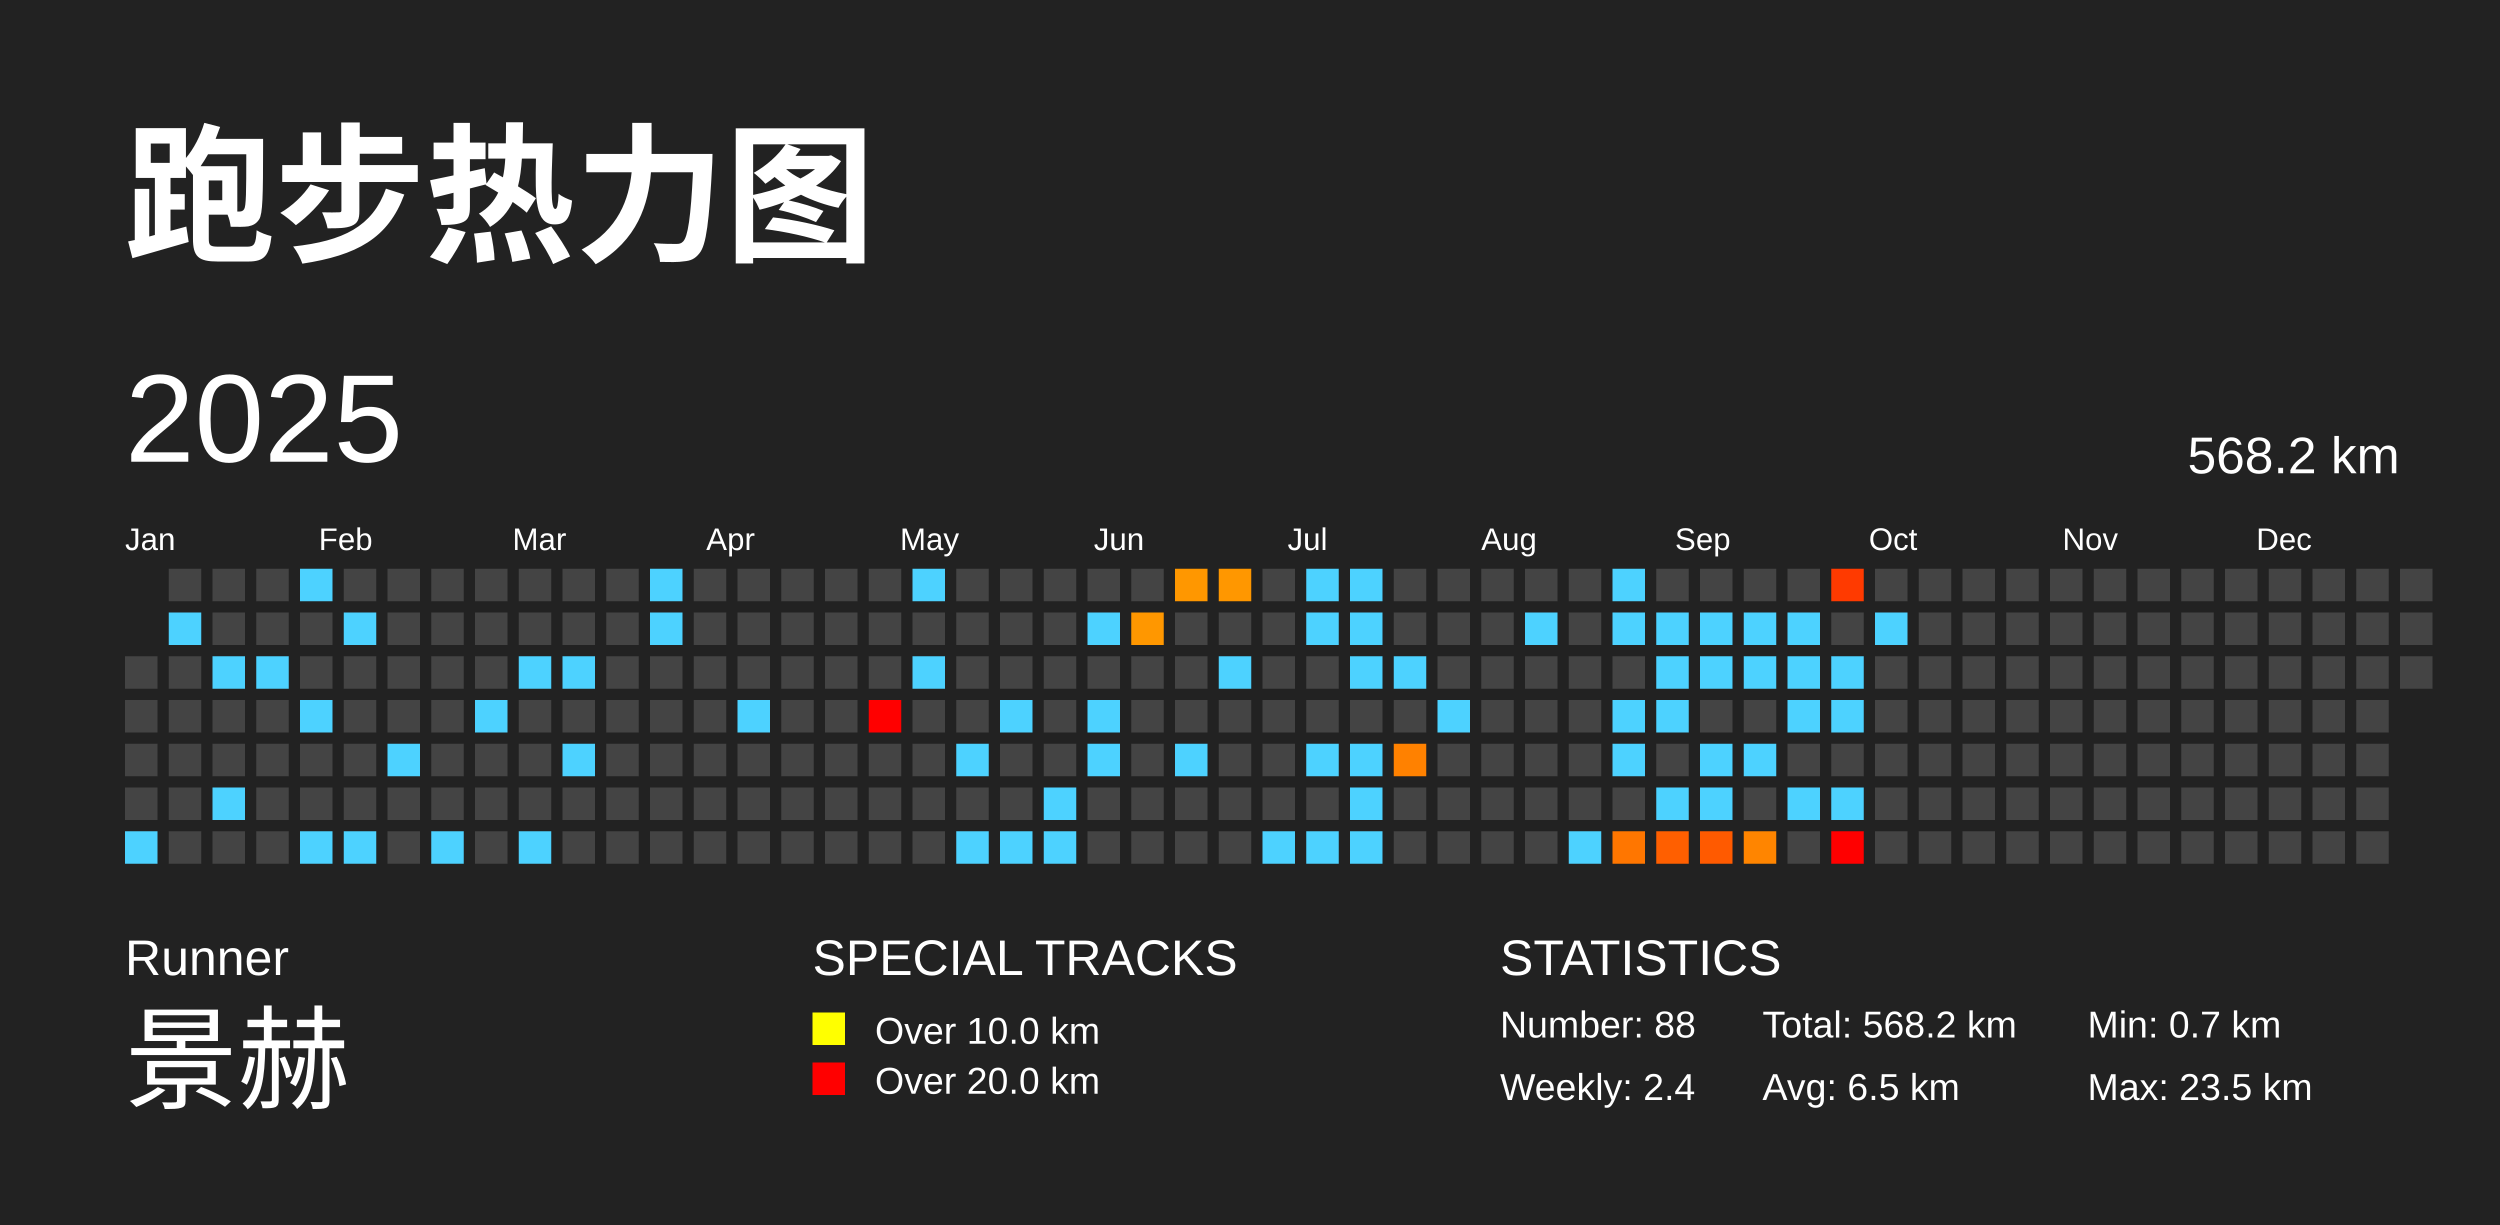
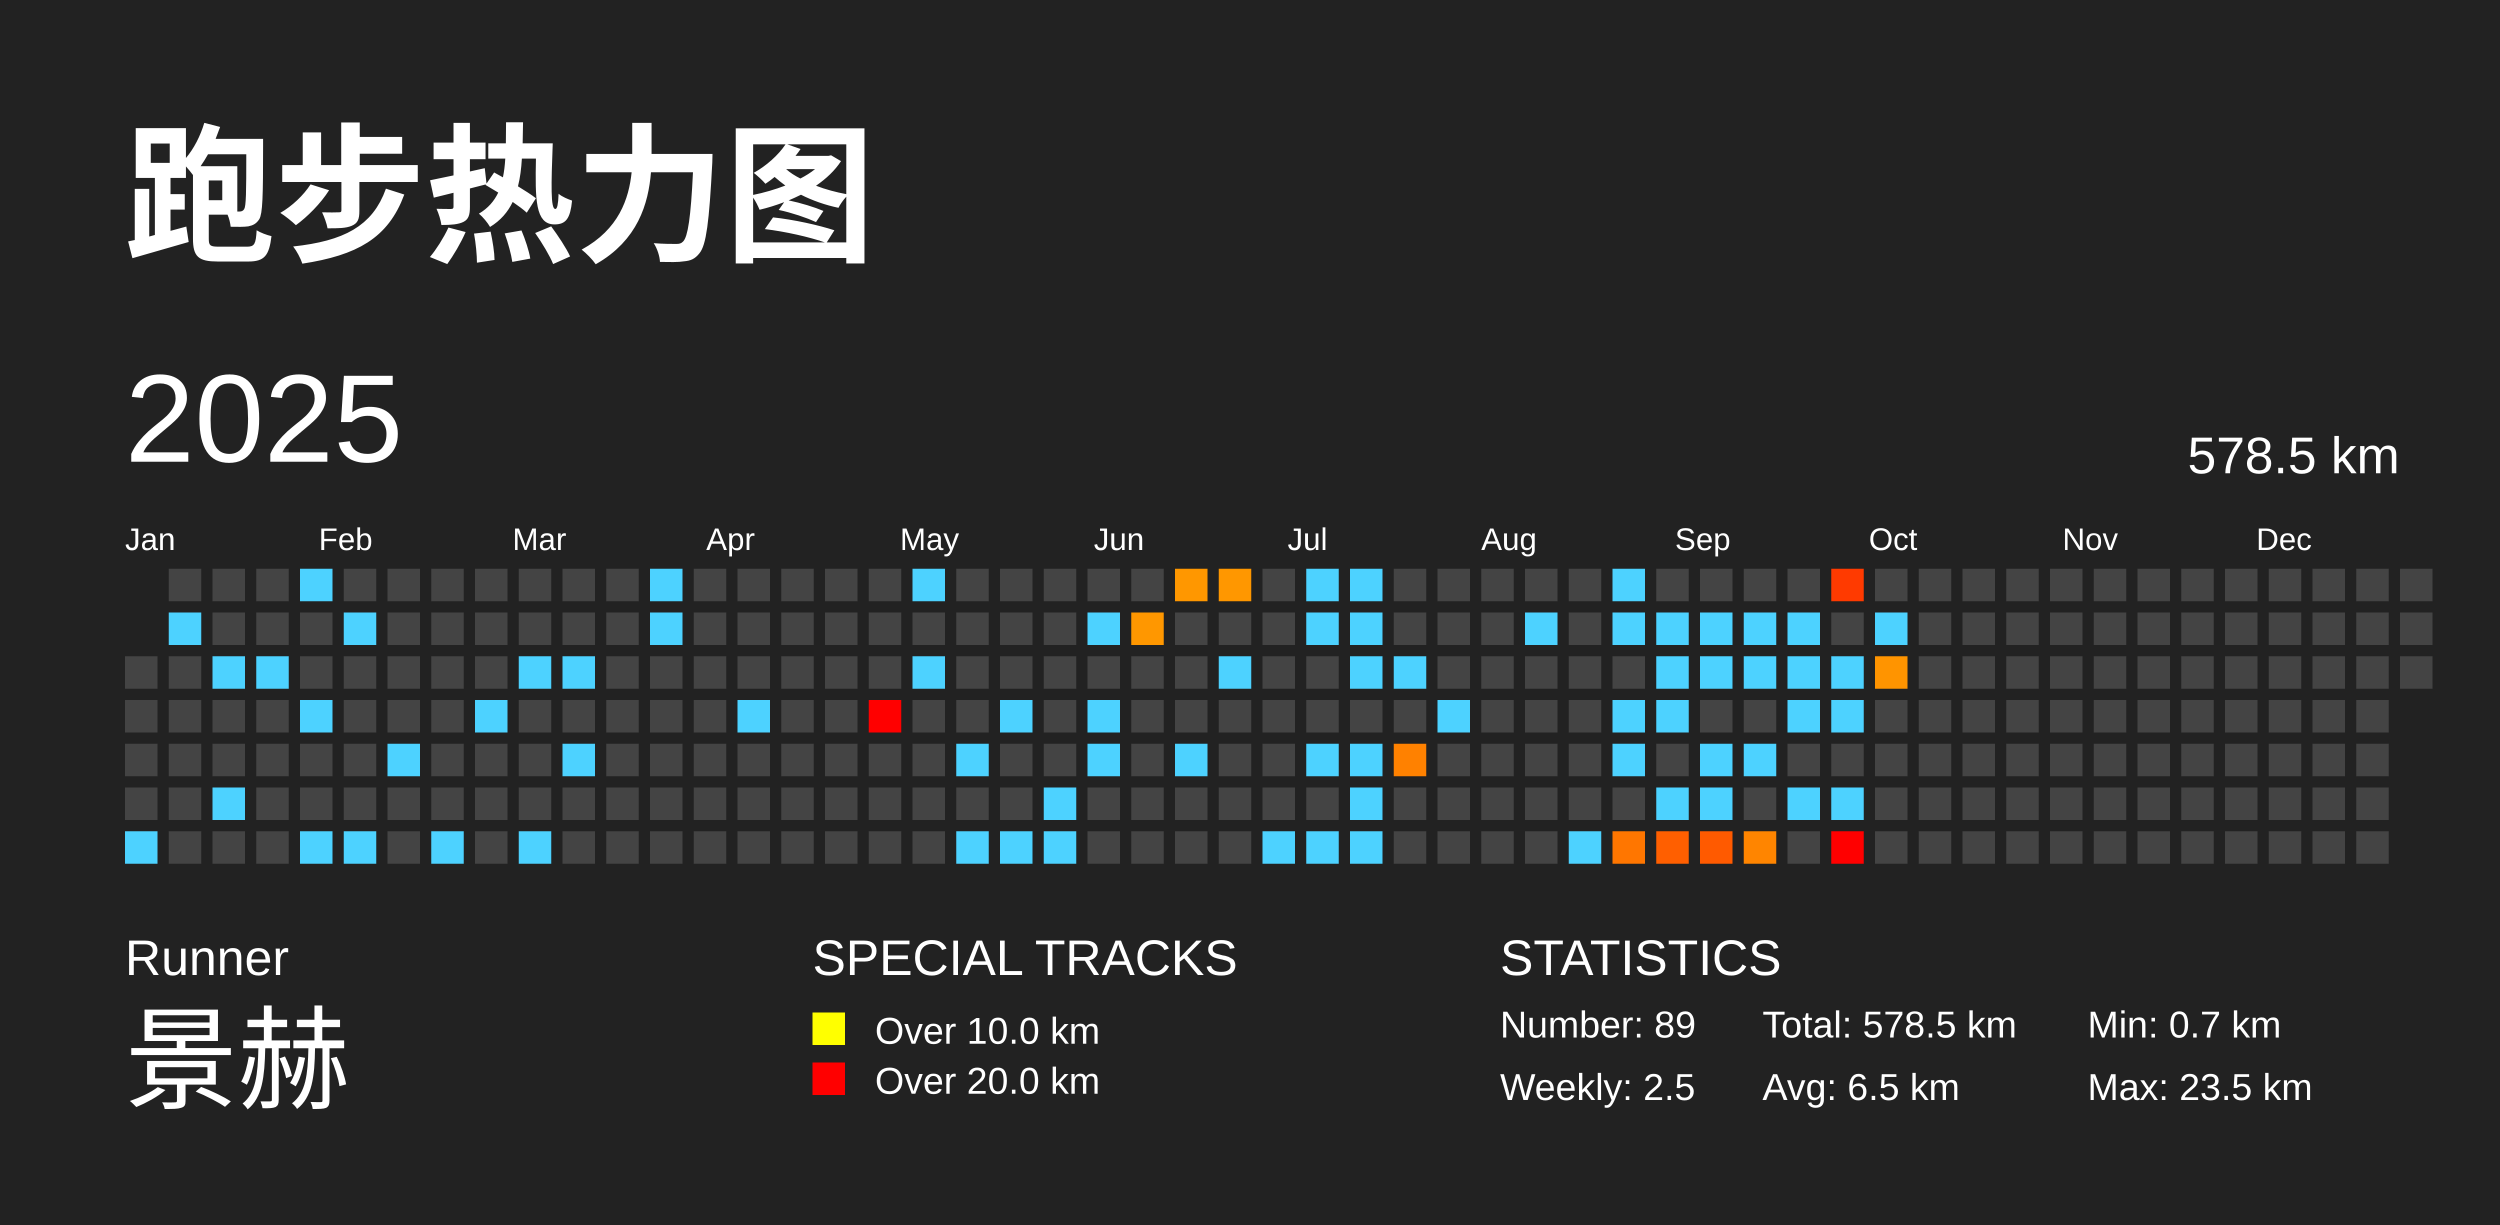
<svg xmlns="http://www.w3.org/2000/svg" baseProfile="full" height="98mm" version="1.1" viewBox="0,0,200,98" width="200mm">
  <defs />
  <rect fill="#222222" height="98" width="200" x="0" y="0" />
  <text fill="#FFFFFF" style="font-size:12px; font-family:Arial; font-weight:bold;" x="10" y="20">跑步热力图</text>
  <text fill="#FFFFFF" style="font-size:4px; font-family:Arial" x="10" y="78">Runner</text>
  <text fill="#FFFFFF" style="font-size:9px; font-family:Arial" x="10" y="88">景赫</text>
  <text fill="#FFFFFF" style="font-size:4px; font-family:Arial" x="65" y="78">SPECIAL TRACKS</text>
  <rect fill="yellow" height="2.6" width="2.6" x="65" y="81" />
  <text fill="#FFFFFF" style="font-size:3px; font-family:Arial" x="70" y="83.5">Over 10.0 km</text>
  <rect fill="red" height="2.6" width="2.6" x="65" y="85" />
  <text fill="#FFFFFF" style="font-size:3px; font-family:Arial" x="70" y="87.5">Over 20.0 km</text>
  <text fill="#FFFFFF" style="font-size:4px; font-family:Arial" x="120" y="78">STATISTICS</text>
-   <text fill="#FFFFFF" style="font-size:3px; font-family:Arial" x="120" y="83">Number: 88</text>
-   <text fill="#FFFFFF" style="font-size:3px; font-family:Arial" x="120" y="88">Weekly: 2.4</text>
-   <text fill="#FFFFFF" style="font-size:3px; font-family:Arial" x="141" y="83">Total: 568.2 km</text>
+   <text fill="#FFFFFF" style="font-size:3px; font-family:Arial" x="120" y="83">Number: 89</text>
+   <text fill="#FFFFFF" style="font-size:3px; font-family:Arial" x="120" y="88">Weekly: 2.5</text>
+   <text fill="#FFFFFF" style="font-size:3px; font-family:Arial" x="141" y="83">Total: 578.5 km</text>
  <text fill="#FFFFFF" style="font-size:3px; font-family:Arial" x="141" y="88">Avg: 6.5 km</text>
  <text fill="#FFFFFF" style="font-size:3px; font-family:Arial" x="167" y="83">Min: 0.7 km</text>
  <text fill="#FFFFFF" style="font-size:3px; font-family:Arial" x="167" y="88">Max: 23.5 km</text>
  <text dominant-baseline="hanging" fill="#FFFFFF" style="font-size:10.0px; font-family:Arial;" x="10" y="30">2025</text>
-   <text dominant-baseline="hanging" fill="#FFFFFF" style="font-size:4.125px; font-family:Arial;" x="175" y="35">568.2 km</text>
+   <text dominant-baseline="hanging" fill="#FFFFFF" style="font-size:4.125px; font-family:Arial;" x="175" y="35">578.5 km</text>
  <text fill="#FFFFFF" style="font-size:2.5px; font-family:Arial" x="10.0" y="44">Jan</text>
  <text fill="#FFFFFF" style="font-size:2.5px; font-family:Arial" x="25.5" y="44">Feb</text>
  <text fill="#FFFFFF" style="font-size:2.5px; font-family:Arial" x="41.0" y="44">Mar</text>
  <text fill="#FFFFFF" style="font-size:2.5px; font-family:Arial" x="56.5" y="44">Apr</text>
  <text fill="#FFFFFF" style="font-size:2.5px; font-family:Arial" x="72.0" y="44">May</text>
  <text fill="#FFFFFF" style="font-size:2.5px; font-family:Arial" x="87.5" y="44">Jun</text>
  <text fill="#FFFFFF" style="font-size:2.5px; font-family:Arial" x="103.0" y="44">Jul</text>
  <text fill="#FFFFFF" style="font-size:2.5px; font-family:Arial" x="118.5" y="44">Aug</text>
  <text fill="#FFFFFF" style="font-size:2.5px; font-family:Arial" x="134.0" y="44">Sep</text>
  <text fill="#FFFFFF" style="font-size:2.5px; font-family:Arial" x="149.5" y="44">Oct</text>
  <text fill="#FFFFFF" style="font-size:2.5px; font-family:Arial" x="165.0" y="44">Nov</text>
  <text fill="#FFFFFF" style="font-size:2.5px; font-family:Arial" x="180.5" y="44">Dec</text>
  <rect fill="#444444" height="2.6" width="2.6" x="10.0" y="52.5" />
  <rect fill="#444444" height="2.6" width="2.6" x="10.0" y="56.0" />
  <rect fill="#444444" height="2.6" width="2.6" x="10.0" y="59.5" />
  <rect fill="#444444" height="2.6" width="2.6" x="10.0" y="63.0" />
  <rect fill="#4dd2ff" height="2.6" width="2.6" x="10.0" y="66.5" />
  <rect fill="#444444" height="2.6" width="2.6" x="13.5" y="45.5" />
  <rect fill="#4dd2ff" height="2.6" width="2.6" x="13.5" y="49.0" />
  <rect fill="#444444" height="2.6" width="2.6" x="13.5" y="52.5" />
  <rect fill="#444444" height="2.6" width="2.6" x="13.5" y="56.0" />
  <rect fill="#444444" height="2.6" width="2.6" x="13.5" y="59.5" />
  <rect fill="#444444" height="2.6" width="2.6" x="13.5" y="63.0" />
  <rect fill="#444444" height="2.6" width="2.6" x="13.5" y="66.5" />
  <rect fill="#444444" height="2.6" width="2.6" x="17.0" y="45.5" />
  <rect fill="#444444" height="2.6" width="2.6" x="17.0" y="49.0" />
  <rect fill="#4dd2ff" height="2.6" width="2.6" x="17.0" y="52.5" />
  <rect fill="#444444" height="2.6" width="2.6" x="17.0" y="56.0" />
  <rect fill="#444444" height="2.6" width="2.6" x="17.0" y="59.5" />
  <rect fill="#4dd2ff" height="2.6" width="2.6" x="17.0" y="63.0" />
  <rect fill="#444444" height="2.6" width="2.6" x="17.0" y="66.5" />
  <rect fill="#444444" height="2.6" width="2.6" x="20.5" y="45.5" />
  <rect fill="#444444" height="2.6" width="2.6" x="20.5" y="49.0" />
  <rect fill="#4dd2ff" height="2.6" width="2.6" x="20.5" y="52.5" />
  <rect fill="#444444" height="2.6" width="2.6" x="20.5" y="56.0" />
  <rect fill="#444444" height="2.6" width="2.6" x="20.5" y="59.5" />
  <rect fill="#444444" height="2.6" width="2.6" x="20.5" y="63.0" />
  <rect fill="#444444" height="2.6" width="2.6" x="20.5" y="66.5" />
  <rect fill="#4dd2ff" height="2.6" width="2.6" x="24.0" y="45.5" />
  <rect fill="#444444" height="2.6" width="2.6" x="24.0" y="49.0" />
  <rect fill="#444444" height="2.6" width="2.6" x="24.0" y="52.5" />
  <rect fill="#4dd2ff" height="2.6" width="2.6" x="24.0" y="56.0" />
  <rect fill="#444444" height="2.6" width="2.6" x="24.0" y="59.5" />
  <rect fill="#444444" height="2.6" width="2.6" x="24.0" y="63.0" />
  <rect fill="#4dd2ff" height="2.6" width="2.6" x="24.0" y="66.5" />
  <rect fill="#444444" height="2.6" width="2.6" x="27.5" y="45.5" />
  <rect fill="#4dd2ff" height="2.6" width="2.6" x="27.5" y="49.0" />
  <rect fill="#444444" height="2.6" width="2.6" x="27.5" y="52.5" />
  <rect fill="#444444" height="2.6" width="2.6" x="27.5" y="56.0" />
  <rect fill="#444444" height="2.6" width="2.6" x="27.5" y="59.5" />
  <rect fill="#444444" height="2.6" width="2.6" x="27.5" y="63.0" />
  <rect fill="#4dd2ff" height="2.6" width="2.6" x="27.5" y="66.5" />
  <rect fill="#444444" height="2.6" width="2.6" x="31.0" y="45.5" />
  <rect fill="#444444" height="2.6" width="2.6" x="31.0" y="49.0" />
  <rect fill="#444444" height="2.6" width="2.6" x="31.0" y="52.5" />
  <rect fill="#444444" height="2.6" width="2.6" x="31.0" y="56.0" />
  <rect fill="#4dd2ff" height="2.6" width="2.6" x="31.0" y="59.5" />
  <rect fill="#444444" height="2.6" width="2.6" x="31.0" y="63.0" />
  <rect fill="#444444" height="2.6" width="2.6" x="31.0" y="66.5" />
  <rect fill="#444444" height="2.6" width="2.6" x="34.5" y="45.5" />
  <rect fill="#444444" height="2.6" width="2.6" x="34.5" y="49.0" />
  <rect fill="#444444" height="2.6" width="2.6" x="34.5" y="52.5" />
  <rect fill="#444444" height="2.6" width="2.6" x="34.5" y="56.0" />
  <rect fill="#444444" height="2.6" width="2.6" x="34.5" y="59.5" />
  <rect fill="#444444" height="2.6" width="2.6" x="34.5" y="63.0" />
  <rect fill="#4dd2ff" height="2.6" width="2.6" x="34.5" y="66.5" />
  <rect fill="#444444" height="2.6" width="2.6" x="38.0" y="45.5" />
  <rect fill="#444444" height="2.6" width="2.6" x="38.0" y="49.0" />
  <rect fill="#444444" height="2.6" width="2.6" x="38.0" y="52.5" />
  <rect fill="#4dd2ff" height="2.6" width="2.6" x="38.0" y="56.0" />
  <rect fill="#444444" height="2.6" width="2.6" x="38.0" y="59.5" />
  <rect fill="#444444" height="2.6" width="2.6" x="38.0" y="63.0" />
  <rect fill="#444444" height="2.6" width="2.6" x="38.0" y="66.5" />
  <rect fill="#444444" height="2.6" width="2.6" x="41.5" y="45.5" />
  <rect fill="#444444" height="2.6" width="2.6" x="41.5" y="49.0" />
  <rect fill="#4dd2ff" height="2.6" width="2.6" x="41.5" y="52.5" />
  <rect fill="#444444" height="2.6" width="2.6" x="41.5" y="56.0" />
  <rect fill="#444444" height="2.6" width="2.6" x="41.5" y="59.5" />
  <rect fill="#444444" height="2.6" width="2.6" x="41.5" y="63.0" />
  <rect fill="#4dd2ff" height="2.6" width="2.6" x="41.5" y="66.5" />
  <rect fill="#444444" height="2.6" width="2.6" x="45.0" y="45.5" />
  <rect fill="#444444" height="2.6" width="2.6" x="45.0" y="49.0" />
  <rect fill="#4dd2ff" height="2.6" width="2.6" x="45.0" y="52.5" />
  <rect fill="#444444" height="2.6" width="2.6" x="45.0" y="56.0" />
  <rect fill="#4dd2ff" height="2.6" width="2.6" x="45.0" y="59.5" />
  <rect fill="#444444" height="2.6" width="2.6" x="45.0" y="63.0" />
  <rect fill="#444444" height="2.6" width="2.6" x="45.0" y="66.5" />
  <rect fill="#444444" height="2.6" width="2.6" x="48.5" y="45.5" />
  <rect fill="#444444" height="2.6" width="2.6" x="48.5" y="49.0" />
  <rect fill="#444444" height="2.6" width="2.6" x="48.5" y="52.5" />
  <rect fill="#444444" height="2.6" width="2.6" x="48.5" y="56.0" />
  <rect fill="#444444" height="2.6" width="2.6" x="48.5" y="59.5" />
  <rect fill="#444444" height="2.6" width="2.6" x="48.5" y="63.0" />
  <rect fill="#444444" height="2.6" width="2.6" x="48.5" y="66.5" />
  <rect fill="#4dd2ff" height="2.6" width="2.6" x="52.0" y="45.5" />
  <rect fill="#4dd2ff" height="2.6" width="2.6" x="52.0" y="49.0" />
  <rect fill="#444444" height="2.6" width="2.6" x="52.0" y="52.5" />
  <rect fill="#444444" height="2.6" width="2.6" x="52.0" y="56.0" />
  <rect fill="#444444" height="2.6" width="2.6" x="52.0" y="59.5" />
  <rect fill="#444444" height="2.6" width="2.6" x="52.0" y="63.0" />
  <rect fill="#444444" height="2.6" width="2.6" x="52.0" y="66.5" />
  <rect fill="#444444" height="2.6" width="2.6" x="55.5" y="45.5" />
  <rect fill="#444444" height="2.6" width="2.6" x="55.5" y="49.0" />
  <rect fill="#444444" height="2.6" width="2.6" x="55.5" y="52.5" />
  <rect fill="#444444" height="2.6" width="2.6" x="55.5" y="56.0" />
  <rect fill="#444444" height="2.6" width="2.6" x="55.5" y="59.5" />
  <rect fill="#444444" height="2.6" width="2.6" x="55.5" y="63.0" />
  <rect fill="#444444" height="2.6" width="2.6" x="55.5" y="66.5" />
  <rect fill="#444444" height="2.6" width="2.6" x="59.0" y="45.5" />
  <rect fill="#444444" height="2.6" width="2.6" x="59.0" y="49.0" />
  <rect fill="#444444" height="2.6" width="2.6" x="59.0" y="52.5" />
  <rect fill="#4dd2ff" height="2.6" width="2.6" x="59.0" y="56.0" />
  <rect fill="#444444" height="2.6" width="2.6" x="59.0" y="59.5" />
  <rect fill="#444444" height="2.6" width="2.6" x="59.0" y="63.0" />
  <rect fill="#444444" height="2.6" width="2.6" x="59.0" y="66.5" />
  <rect fill="#444444" height="2.6" width="2.6" x="62.5" y="45.5" />
  <rect fill="#444444" height="2.6" width="2.6" x="62.5" y="49.0" />
  <rect fill="#444444" height="2.6" width="2.6" x="62.5" y="52.5" />
  <rect fill="#444444" height="2.6" width="2.6" x="62.5" y="56.0" />
  <rect fill="#444444" height="2.6" width="2.6" x="62.5" y="59.5" />
  <rect fill="#444444" height="2.6" width="2.6" x="62.5" y="63.0" />
  <rect fill="#444444" height="2.6" width="2.6" x="62.5" y="66.5" />
  <rect fill="#444444" height="2.6" width="2.6" x="66.0" y="45.5" />
  <rect fill="#444444" height="2.6" width="2.6" x="66.0" y="49.0" />
  <rect fill="#444444" height="2.6" width="2.6" x="66.0" y="52.5" />
  <rect fill="#444444" height="2.6" width="2.6" x="66.0" y="56.0" />
  <rect fill="#444444" height="2.6" width="2.6" x="66.0" y="59.5" />
  <rect fill="#444444" height="2.6" width="2.6" x="66.0" y="63.0" />
  <rect fill="#444444" height="2.6" width="2.6" x="66.0" y="66.5" />
  <rect fill="#444444" height="2.6" width="2.6" x="69.5" y="45.5" />
  <rect fill="#444444" height="2.6" width="2.6" x="69.5" y="49.0" />
  <rect fill="#444444" height="2.6" width="2.6" x="69.5" y="52.5" />
  <rect fill="red" height="2.6" width="2.6" x="69.5" y="56.0" />
  <rect fill="#444444" height="2.6" width="2.6" x="69.5" y="59.5" />
  <rect fill="#444444" height="2.6" width="2.6" x="69.5" y="63.0" />
  <rect fill="#444444" height="2.6" width="2.6" x="69.5" y="66.5" />
  <rect fill="#4dd2ff" height="2.6" width="2.6" x="73.0" y="45.5" />
  <rect fill="#444444" height="2.6" width="2.6" x="73.0" y="49.0" />
  <rect fill="#4dd2ff" height="2.6" width="2.6" x="73.0" y="52.5" />
  <rect fill="#444444" height="2.6" width="2.6" x="73.0" y="56.0" />
  <rect fill="#444444" height="2.6" width="2.6" x="73.0" y="59.5" />
  <rect fill="#444444" height="2.6" width="2.6" x="73.0" y="63.0" />
  <rect fill="#444444" height="2.6" width="2.6" x="73.0" y="66.5" />
  <rect fill="#444444" height="2.6" width="2.6" x="76.5" y="45.5" />
  <rect fill="#444444" height="2.6" width="2.6" x="76.5" y="49.0" />
  <rect fill="#444444" height="2.6" width="2.6" x="76.5" y="52.5" />
  <rect fill="#444444" height="2.6" width="2.6" x="76.5" y="56.0" />
  <rect fill="#4dd2ff" height="2.6" width="2.6" x="76.5" y="59.5" />
  <rect fill="#444444" height="2.6" width="2.6" x="76.5" y="63.0" />
  <rect fill="#4dd2ff" height="2.6" width="2.6" x="76.5" y="66.5" />
  <rect fill="#444444" height="2.6" width="2.6" x="80.0" y="45.5" />
  <rect fill="#444444" height="2.6" width="2.6" x="80.0" y="49.0" />
  <rect fill="#444444" height="2.6" width="2.6" x="80.0" y="52.5" />
  <rect fill="#4dd2ff" height="2.6" width="2.6" x="80.0" y="56.0" />
  <rect fill="#444444" height="2.6" width="2.6" x="80.0" y="59.5" />
  <rect fill="#444444" height="2.6" width="2.6" x="80.0" y="63.0" />
  <rect fill="#4dd2ff" height="2.6" width="2.6" x="80.0" y="66.5" />
  <rect fill="#444444" height="2.6" width="2.6" x="83.5" y="45.5" />
  <rect fill="#444444" height="2.6" width="2.6" x="83.5" y="49.0" />
  <rect fill="#444444" height="2.6" width="2.6" x="83.5" y="52.5" />
  <rect fill="#444444" height="2.6" width="2.6" x="83.5" y="56.0" />
  <rect fill="#444444" height="2.6" width="2.6" x="83.5" y="59.5" />
  <rect fill="#4dd2ff" height="2.6" width="2.6" x="83.5" y="63.0" />
  <rect fill="#4dd2ff" height="2.6" width="2.6" x="83.5" y="66.5" />
  <rect fill="#444444" height="2.6" width="2.6" x="87.0" y="45.5" />
  <rect fill="#4dd2ff" height="2.6" width="2.6" x="87.0" y="49.0" />
  <rect fill="#444444" height="2.6" width="2.6" x="87.0" y="52.5" />
  <rect fill="#4dd2ff" height="2.6" width="2.6" x="87.0" y="56.0" />
  <rect fill="#4dd2ff" height="2.6" width="2.6" x="87.0" y="59.5" />
  <rect fill="#444444" height="2.6" width="2.6" x="87.0" y="63.0" />
  <rect fill="#444444" height="2.6" width="2.6" x="87.0" y="66.5" />
  <rect fill="#444444" height="2.6" width="2.6" x="90.5" y="45.5" />
  <rect fill="#ff9700" height="2.6" width="2.6" x="90.5" y="49.0" />
  <rect fill="#444444" height="2.6" width="2.6" x="90.5" y="52.5" />
  <rect fill="#444444" height="2.6" width="2.6" x="90.5" y="56.0" />
  <rect fill="#444444" height="2.6" width="2.6" x="90.5" y="59.5" />
  <rect fill="#444444" height="2.6" width="2.6" x="90.5" y="63.0" />
  <rect fill="#444444" height="2.6" width="2.6" x="90.5" y="66.5" />
  <rect fill="#ff9700" height="2.6" width="2.6" x="94.0" y="45.5" />
  <rect fill="#444444" height="2.6" width="2.6" x="94.0" y="49.0" />
  <rect fill="#444444" height="2.6" width="2.6" x="94.0" y="52.5" />
  <rect fill="#444444" height="2.6" width="2.6" x="94.0" y="56.0" />
  <rect fill="#4dd2ff" height="2.6" width="2.6" x="94.0" y="59.5" />
  <rect fill="#444444" height="2.6" width="2.6" x="94.0" y="63.0" />
  <rect fill="#444444" height="2.6" width="2.6" x="94.0" y="66.5" />
  <rect fill="#ff9700" height="2.6" width="2.6" x="97.5" y="45.5" />
  <rect fill="#444444" height="2.6" width="2.6" x="97.5" y="49.0" />
  <rect fill="#4dd2ff" height="2.6" width="2.6" x="97.5" y="52.5" />
  <rect fill="#444444" height="2.6" width="2.6" x="97.5" y="56.0" />
  <rect fill="#444444" height="2.6" width="2.6" x="97.5" y="59.5" />
  <rect fill="#444444" height="2.6" width="2.6" x="97.5" y="63.0" />
  <rect fill="#444444" height="2.6" width="2.6" x="97.5" y="66.5" />
  <rect fill="#444444" height="2.6" width="2.6" x="101.0" y="45.5" />
  <rect fill="#444444" height="2.6" width="2.6" x="101.0" y="49.0" />
  <rect fill="#444444" height="2.6" width="2.6" x="101.0" y="52.5" />
  <rect fill="#444444" height="2.6" width="2.6" x="101.0" y="56.0" />
  <rect fill="#444444" height="2.6" width="2.6" x="101.0" y="59.5" />
  <rect fill="#444444" height="2.6" width="2.6" x="101.0" y="63.0" />
  <rect fill="#4dd2ff" height="2.6" width="2.6" x="101.0" y="66.5" />
  <rect fill="#4dd2ff" height="2.6" width="2.6" x="104.5" y="45.5" />
  <rect fill="#4dd2ff" height="2.6" width="2.6" x="104.5" y="49.0" />
  <rect fill="#444444" height="2.6" width="2.6" x="104.5" y="52.5" />
  <rect fill="#444444" height="2.6" width="2.6" x="104.5" y="56.0" />
  <rect fill="#4dd2ff" height="2.6" width="2.6" x="104.5" y="59.5" />
  <rect fill="#444444" height="2.6" width="2.6" x="104.5" y="63.0" />
  <rect fill="#4dd2ff" height="2.6" width="2.6" x="104.5" y="66.5" />
  <rect fill="#4dd2ff" height="2.6" width="2.6" x="108.0" y="45.5" />
  <rect fill="#4dd2ff" height="2.6" width="2.6" x="108.0" y="49.0" />
  <rect fill="#4dd2ff" height="2.6" width="2.6" x="108.0" y="52.5" />
  <rect fill="#444444" height="2.6" width="2.6" x="108.0" y="56.0" />
  <rect fill="#4dd2ff" height="2.6" width="2.6" x="108.0" y="59.5" />
  <rect fill="#4dd2ff" height="2.6" width="2.6" x="108.0" y="63.0" />
  <rect fill="#4dd2ff" height="2.6" width="2.6" x="108.0" y="66.5" />
  <rect fill="#444444" height="2.6" width="2.6" x="111.5" y="45.5" />
  <rect fill="#444444" height="2.6" width="2.6" x="111.5" y="49.0" />
  <rect fill="#4dd2ff" height="2.6" width="2.6" x="111.5" y="52.5" />
  <rect fill="#444444" height="2.6" width="2.6" x="111.5" y="56.0" />
  <rect fill="#ff8100" height="2.6" width="2.6" x="111.5" y="59.5" />
  <rect fill="#444444" height="2.6" width="2.6" x="111.5" y="63.0" />
  <rect fill="#444444" height="2.6" width="2.6" x="111.5" y="66.5" />
  <rect fill="#444444" height="2.6" width="2.6" x="115.0" y="45.5" />
  <rect fill="#444444" height="2.6" width="2.6" x="115.0" y="49.0" />
  <rect fill="#444444" height="2.6" width="2.6" x="115.0" y="52.5" />
  <rect fill="#4dd2ff" height="2.6" width="2.6" x="115.0" y="56.0" />
  <rect fill="#444444" height="2.6" width="2.6" x="115.0" y="59.5" />
  <rect fill="#444444" height="2.6" width="2.6" x="115.0" y="63.0" />
  <rect fill="#444444" height="2.6" width="2.6" x="115.0" y="66.5" />
  <rect fill="#444444" height="2.6" width="2.6" x="118.5" y="45.5" />
  <rect fill="#444444" height="2.6" width="2.6" x="118.5" y="49.0" />
  <rect fill="#444444" height="2.6" width="2.6" x="118.5" y="52.5" />
  <rect fill="#444444" height="2.6" width="2.6" x="118.5" y="56.0" />
  <rect fill="#444444" height="2.6" width="2.6" x="118.5" y="59.5" />
  <rect fill="#444444" height="2.6" width="2.6" x="118.5" y="63.0" />
  <rect fill="#444444" height="2.6" width="2.6" x="118.5" y="66.5" />
  <rect fill="#444444" height="2.6" width="2.6" x="122.0" y="45.5" />
  <rect fill="#4dd2ff" height="2.6" width="2.6" x="122.0" y="49.0" />
  <rect fill="#444444" height="2.6" width="2.6" x="122.0" y="52.5" />
  <rect fill="#444444" height="2.6" width="2.6" x="122.0" y="56.0" />
  <rect fill="#444444" height="2.6" width="2.6" x="122.0" y="59.5" />
  <rect fill="#444444" height="2.6" width="2.6" x="122.0" y="63.0" />
  <rect fill="#444444" height="2.6" width="2.6" x="122.0" y="66.5" />
  <rect fill="#444444" height="2.6" width="2.6" x="125.5" y="45.5" />
  <rect fill="#444444" height="2.6" width="2.6" x="125.5" y="49.0" />
  <rect fill="#444444" height="2.6" width="2.6" x="125.5" y="52.5" />
  <rect fill="#444444" height="2.6" width="2.6" x="125.5" y="56.0" />
  <rect fill="#444444" height="2.6" width="2.6" x="125.5" y="59.5" />
  <rect fill="#444444" height="2.6" width="2.6" x="125.5" y="63.0" />
  <rect fill="#4dd2ff" height="2.6" width="2.6" x="125.5" y="66.5" />
  <rect fill="#4dd2ff" height="2.6" width="2.6" x="129.0" y="45.5" />
  <rect fill="#4dd2ff" height="2.6" width="2.6" x="129.0" y="49.0" />
  <rect fill="#444444" height="2.6" width="2.6" x="129.0" y="52.5" />
  <rect fill="#4dd2ff" height="2.6" width="2.6" x="129.0" y="56.0" />
  <rect fill="#4dd2ff" height="2.6" width="2.6" x="129.0" y="59.5" />
  <rect fill="#444444" height="2.6" width="2.6" x="129.0" y="63.0" />
  <rect fill="#ff7600" height="2.6" width="2.6" x="129.0" y="66.5" />
  <rect fill="#444444" height="2.6" width="2.6" x="132.5" y="45.5" />
  <rect fill="#4dd2ff" height="2.6" width="2.6" x="132.5" y="49.0" />
  <rect fill="#4dd2ff" height="2.6" width="2.6" x="132.5" y="52.5" />
  <rect fill="#4dd2ff" height="2.6" width="2.6" x="132.5" y="56.0" />
  <rect fill="#444444" height="2.6" width="2.6" x="132.5" y="59.5" />
  <rect fill="#4dd2ff" height="2.6" width="2.6" x="132.5" y="63.0" />
  <rect fill="#ff5f00" height="2.6" width="2.6" x="132.5" y="66.5" />
  <rect fill="#444444" height="2.6" width="2.6" x="136.0" y="45.5" />
  <rect fill="#4dd2ff" height="2.6" width="2.6" x="136.0" y="49.0" />
  <rect fill="#4dd2ff" height="2.6" width="2.6" x="136.0" y="52.5" />
  <rect fill="#444444" height="2.6" width="2.6" x="136.0" y="56.0" />
  <rect fill="#4dd2ff" height="2.6" width="2.6" x="136.0" y="59.5" />
  <rect fill="#4dd2ff" height="2.6" width="2.6" x="136.0" y="63.0" />
  <rect fill="#ff5a00" height="2.6" width="2.6" x="136.0" y="66.5" />
  <rect fill="#444444" height="2.6" width="2.6" x="139.5" y="45.5" />
  <rect fill="#4dd2ff" height="2.6" width="2.6" x="139.5" y="49.0" />
  <rect fill="#4dd2ff" height="2.6" width="2.6" x="139.5" y="52.5" />
  <rect fill="#444444" height="2.6" width="2.6" x="139.5" y="56.0" />
  <rect fill="#4dd2ff" height="2.6" width="2.6" x="139.5" y="59.5" />
  <rect fill="#444444" height="2.6" width="2.6" x="139.5" y="63.0" />
  <rect fill="#ff8500" height="2.6" width="2.6" x="139.5" y="66.5" />
  <rect fill="#444444" height="2.6" width="2.6" x="143.0" y="45.5" />
  <rect fill="#4dd2ff" height="2.6" width="2.6" x="143.0" y="49.0" />
  <rect fill="#4dd2ff" height="2.6" width="2.6" x="143.0" y="52.5" />
  <rect fill="#4dd2ff" height="2.6" width="2.6" x="143.0" y="56.0" />
  <rect fill="#444444" height="2.6" width="2.6" x="143.0" y="59.5" />
  <rect fill="#4dd2ff" height="2.6" width="2.6" x="143.0" y="63.0" />
  <rect fill="#444444" height="2.6" width="2.6" x="143.0" y="66.5" />
  <rect fill="#ff3a00" height="2.6" width="2.6" x="146.5" y="45.5" />
  <rect fill="#444444" height="2.6" width="2.6" x="146.5" y="49.0" />
  <rect fill="#4dd2ff" height="2.6" width="2.6" x="146.5" y="52.5" />
  <rect fill="#4dd2ff" height="2.6" width="2.6" x="146.5" y="56.0" />
  <rect fill="#444444" height="2.6" width="2.6" x="146.5" y="59.5" />
  <rect fill="#4dd2ff" height="2.6" width="2.6" x="146.5" y="63.0" />
  <rect fill="red" height="2.6" width="2.6" x="146.5" y="66.5" />
  <rect fill="#444444" height="2.6" width="2.6" x="150.0" y="45.5" />
  <rect fill="#4dd2ff" height="2.6" width="2.6" x="150.0" y="49.0" />
-   <rect fill="#444444" height="2.6" width="2.6" x="150.0" y="52.5" />
+   <rect fill="#ff9400" height="2.6" width="2.6" x="150.0" y="52.5" />
  <rect fill="#444444" height="2.6" width="2.6" x="150.0" y="56.0" />
  <rect fill="#444444" height="2.6" width="2.6" x="150.0" y="59.5" />
  <rect fill="#444444" height="2.6" width="2.6" x="150.0" y="63.0" />
  <rect fill="#444444" height="2.6" width="2.6" x="150.0" y="66.5" />
  <rect fill="#444444" height="2.6" width="2.6" x="153.5" y="45.5" />
  <rect fill="#444444" height="2.6" width="2.6" x="153.5" y="49.0" />
  <rect fill="#444444" height="2.6" width="2.6" x="153.5" y="52.5" />
  <rect fill="#444444" height="2.6" width="2.6" x="153.5" y="56.0" />
  <rect fill="#444444" height="2.6" width="2.6" x="153.5" y="59.5" />
  <rect fill="#444444" height="2.6" width="2.6" x="153.5" y="63.0" />
  <rect fill="#444444" height="2.6" width="2.6" x="153.5" y="66.5" />
  <rect fill="#444444" height="2.6" width="2.6" x="157.0" y="45.5" />
  <rect fill="#444444" height="2.6" width="2.6" x="157.0" y="49.0" />
  <rect fill="#444444" height="2.6" width="2.6" x="157.0" y="52.5" />
  <rect fill="#444444" height="2.6" width="2.6" x="157.0" y="56.0" />
  <rect fill="#444444" height="2.6" width="2.6" x="157.0" y="59.5" />
  <rect fill="#444444" height="2.6" width="2.6" x="157.0" y="63.0" />
  <rect fill="#444444" height="2.6" width="2.6" x="157.0" y="66.5" />
  <rect fill="#444444" height="2.6" width="2.6" x="160.5" y="45.5" />
  <rect fill="#444444" height="2.6" width="2.6" x="160.5" y="49.0" />
  <rect fill="#444444" height="2.6" width="2.6" x="160.5" y="52.5" />
  <rect fill="#444444" height="2.6" width="2.6" x="160.5" y="56.0" />
  <rect fill="#444444" height="2.6" width="2.6" x="160.5" y="59.5" />
  <rect fill="#444444" height="2.6" width="2.6" x="160.5" y="63.0" />
  <rect fill="#444444" height="2.6" width="2.6" x="160.5" y="66.5" />
  <rect fill="#444444" height="2.6" width="2.6" x="164.0" y="45.5" />
  <rect fill="#444444" height="2.6" width="2.6" x="164.0" y="49.0" />
  <rect fill="#444444" height="2.6" width="2.6" x="164.0" y="52.5" />
  <rect fill="#444444" height="2.6" width="2.6" x="164.0" y="56.0" />
  <rect fill="#444444" height="2.6" width="2.6" x="164.0" y="59.5" />
  <rect fill="#444444" height="2.6" width="2.6" x="164.0" y="63.0" />
  <rect fill="#444444" height="2.6" width="2.6" x="164.0" y="66.5" />
  <rect fill="#444444" height="2.6" width="2.6" x="167.5" y="45.5" />
  <rect fill="#444444" height="2.6" width="2.6" x="167.5" y="49.0" />
  <rect fill="#444444" height="2.6" width="2.6" x="167.5" y="52.5" />
  <rect fill="#444444" height="2.6" width="2.6" x="167.5" y="56.0" />
  <rect fill="#444444" height="2.6" width="2.6" x="167.5" y="59.5" />
  <rect fill="#444444" height="2.6" width="2.6" x="167.5" y="63.0" />
  <rect fill="#444444" height="2.6" width="2.6" x="167.5" y="66.5" />
  <rect fill="#444444" height="2.6" width="2.6" x="171.0" y="45.5" />
  <rect fill="#444444" height="2.6" width="2.6" x="171.0" y="49.0" />
  <rect fill="#444444" height="2.6" width="2.6" x="171.0" y="52.5" />
  <rect fill="#444444" height="2.6" width="2.6" x="171.0" y="56.0" />
  <rect fill="#444444" height="2.6" width="2.6" x="171.0" y="59.5" />
  <rect fill="#444444" height="2.6" width="2.6" x="171.0" y="63.0" />
  <rect fill="#444444" height="2.6" width="2.6" x="171.0" y="66.5" />
  <rect fill="#444444" height="2.6" width="2.6" x="174.5" y="45.5" />
  <rect fill="#444444" height="2.6" width="2.6" x="174.5" y="49.0" />
  <rect fill="#444444" height="2.6" width="2.6" x="174.5" y="52.5" />
  <rect fill="#444444" height="2.6" width="2.6" x="174.5" y="56.0" />
  <rect fill="#444444" height="2.6" width="2.6" x="174.5" y="59.5" />
  <rect fill="#444444" height="2.6" width="2.6" x="174.5" y="63.0" />
  <rect fill="#444444" height="2.6" width="2.6" x="174.5" y="66.5" />
  <rect fill="#444444" height="2.6" width="2.6" x="178.0" y="45.5" />
  <rect fill="#444444" height="2.6" width="2.6" x="178.0" y="49.0" />
  <rect fill="#444444" height="2.6" width="2.6" x="178.0" y="52.5" />
  <rect fill="#444444" height="2.6" width="2.6" x="178.0" y="56.0" />
  <rect fill="#444444" height="2.6" width="2.6" x="178.0" y="59.5" />
  <rect fill="#444444" height="2.6" width="2.6" x="178.0" y="63.0" />
  <rect fill="#444444" height="2.6" width="2.6" x="178.0" y="66.5" />
  <rect fill="#444444" height="2.6" width="2.6" x="181.5" y="45.5" />
  <rect fill="#444444" height="2.6" width="2.6" x="181.5" y="49.0" />
  <rect fill="#444444" height="2.6" width="2.6" x="181.5" y="52.5" />
  <rect fill="#444444" height="2.6" width="2.6" x="181.5" y="56.0" />
  <rect fill="#444444" height="2.6" width="2.6" x="181.5" y="59.5" />
  <rect fill="#444444" height="2.6" width="2.6" x="181.5" y="63.0" />
  <rect fill="#444444" height="2.6" width="2.6" x="181.5" y="66.5" />
  <rect fill="#444444" height="2.6" width="2.6" x="185.0" y="45.5" />
  <rect fill="#444444" height="2.6" width="2.6" x="185.0" y="49.0" />
  <rect fill="#444444" height="2.6" width="2.6" x="185.0" y="52.5" />
  <rect fill="#444444" height="2.6" width="2.6" x="185.0" y="56.0" />
  <rect fill="#444444" height="2.6" width="2.6" x="185.0" y="59.5" />
  <rect fill="#444444" height="2.6" width="2.6" x="185.0" y="63.0" />
  <rect fill="#444444" height="2.6" width="2.6" x="185.0" y="66.5" />
  <rect fill="#444444" height="2.6" width="2.6" x="188.5" y="45.5" />
  <rect fill="#444444" height="2.6" width="2.6" x="188.5" y="49.0" />
  <rect fill="#444444" height="2.6" width="2.6" x="188.5" y="52.5" />
  <rect fill="#444444" height="2.6" width="2.6" x="188.5" y="56.0" />
  <rect fill="#444444" height="2.6" width="2.6" x="188.5" y="59.5" />
  <rect fill="#444444" height="2.6" width="2.6" x="188.5" y="63.0" />
  <rect fill="#444444" height="2.6" width="2.6" x="188.5" y="66.5" />
  <rect fill="#444444" height="2.6" width="2.6" x="192.0" y="45.5" />
  <rect fill="#444444" height="2.6" width="2.6" x="192.0" y="49.0" />
  <rect fill="#444444" height="2.6" width="2.6" x="192.0" y="52.5" />
</svg>
